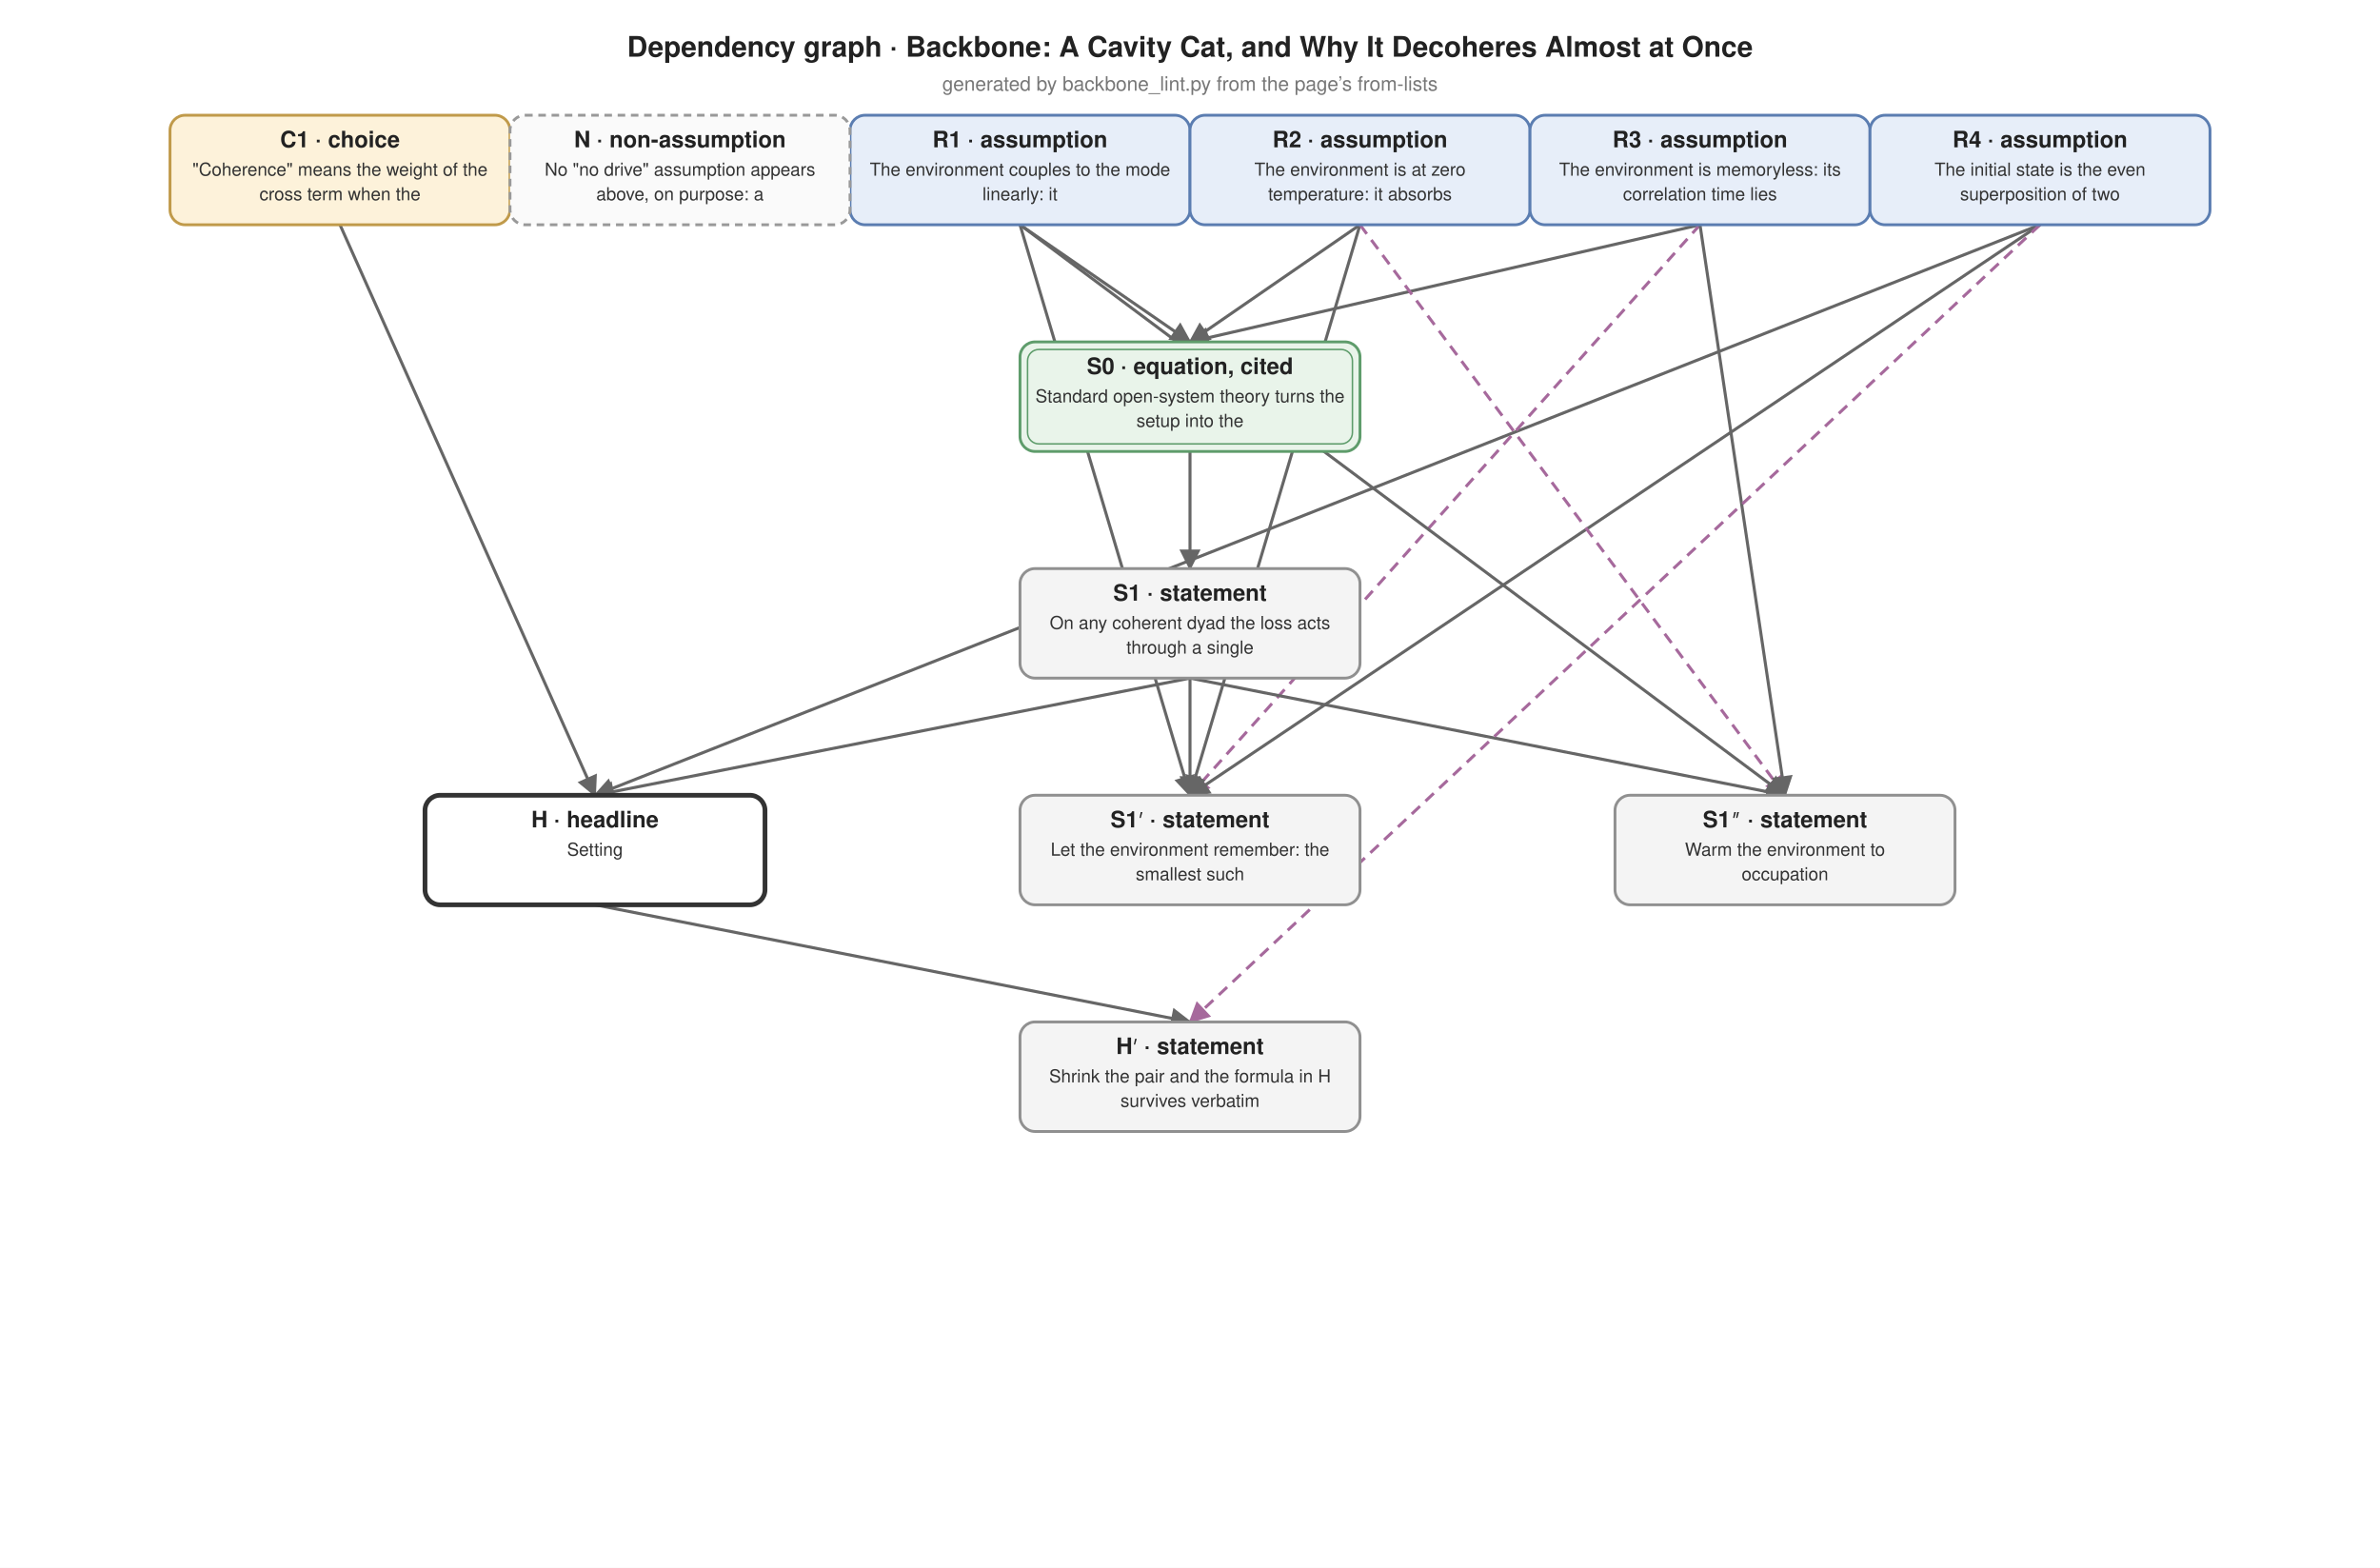
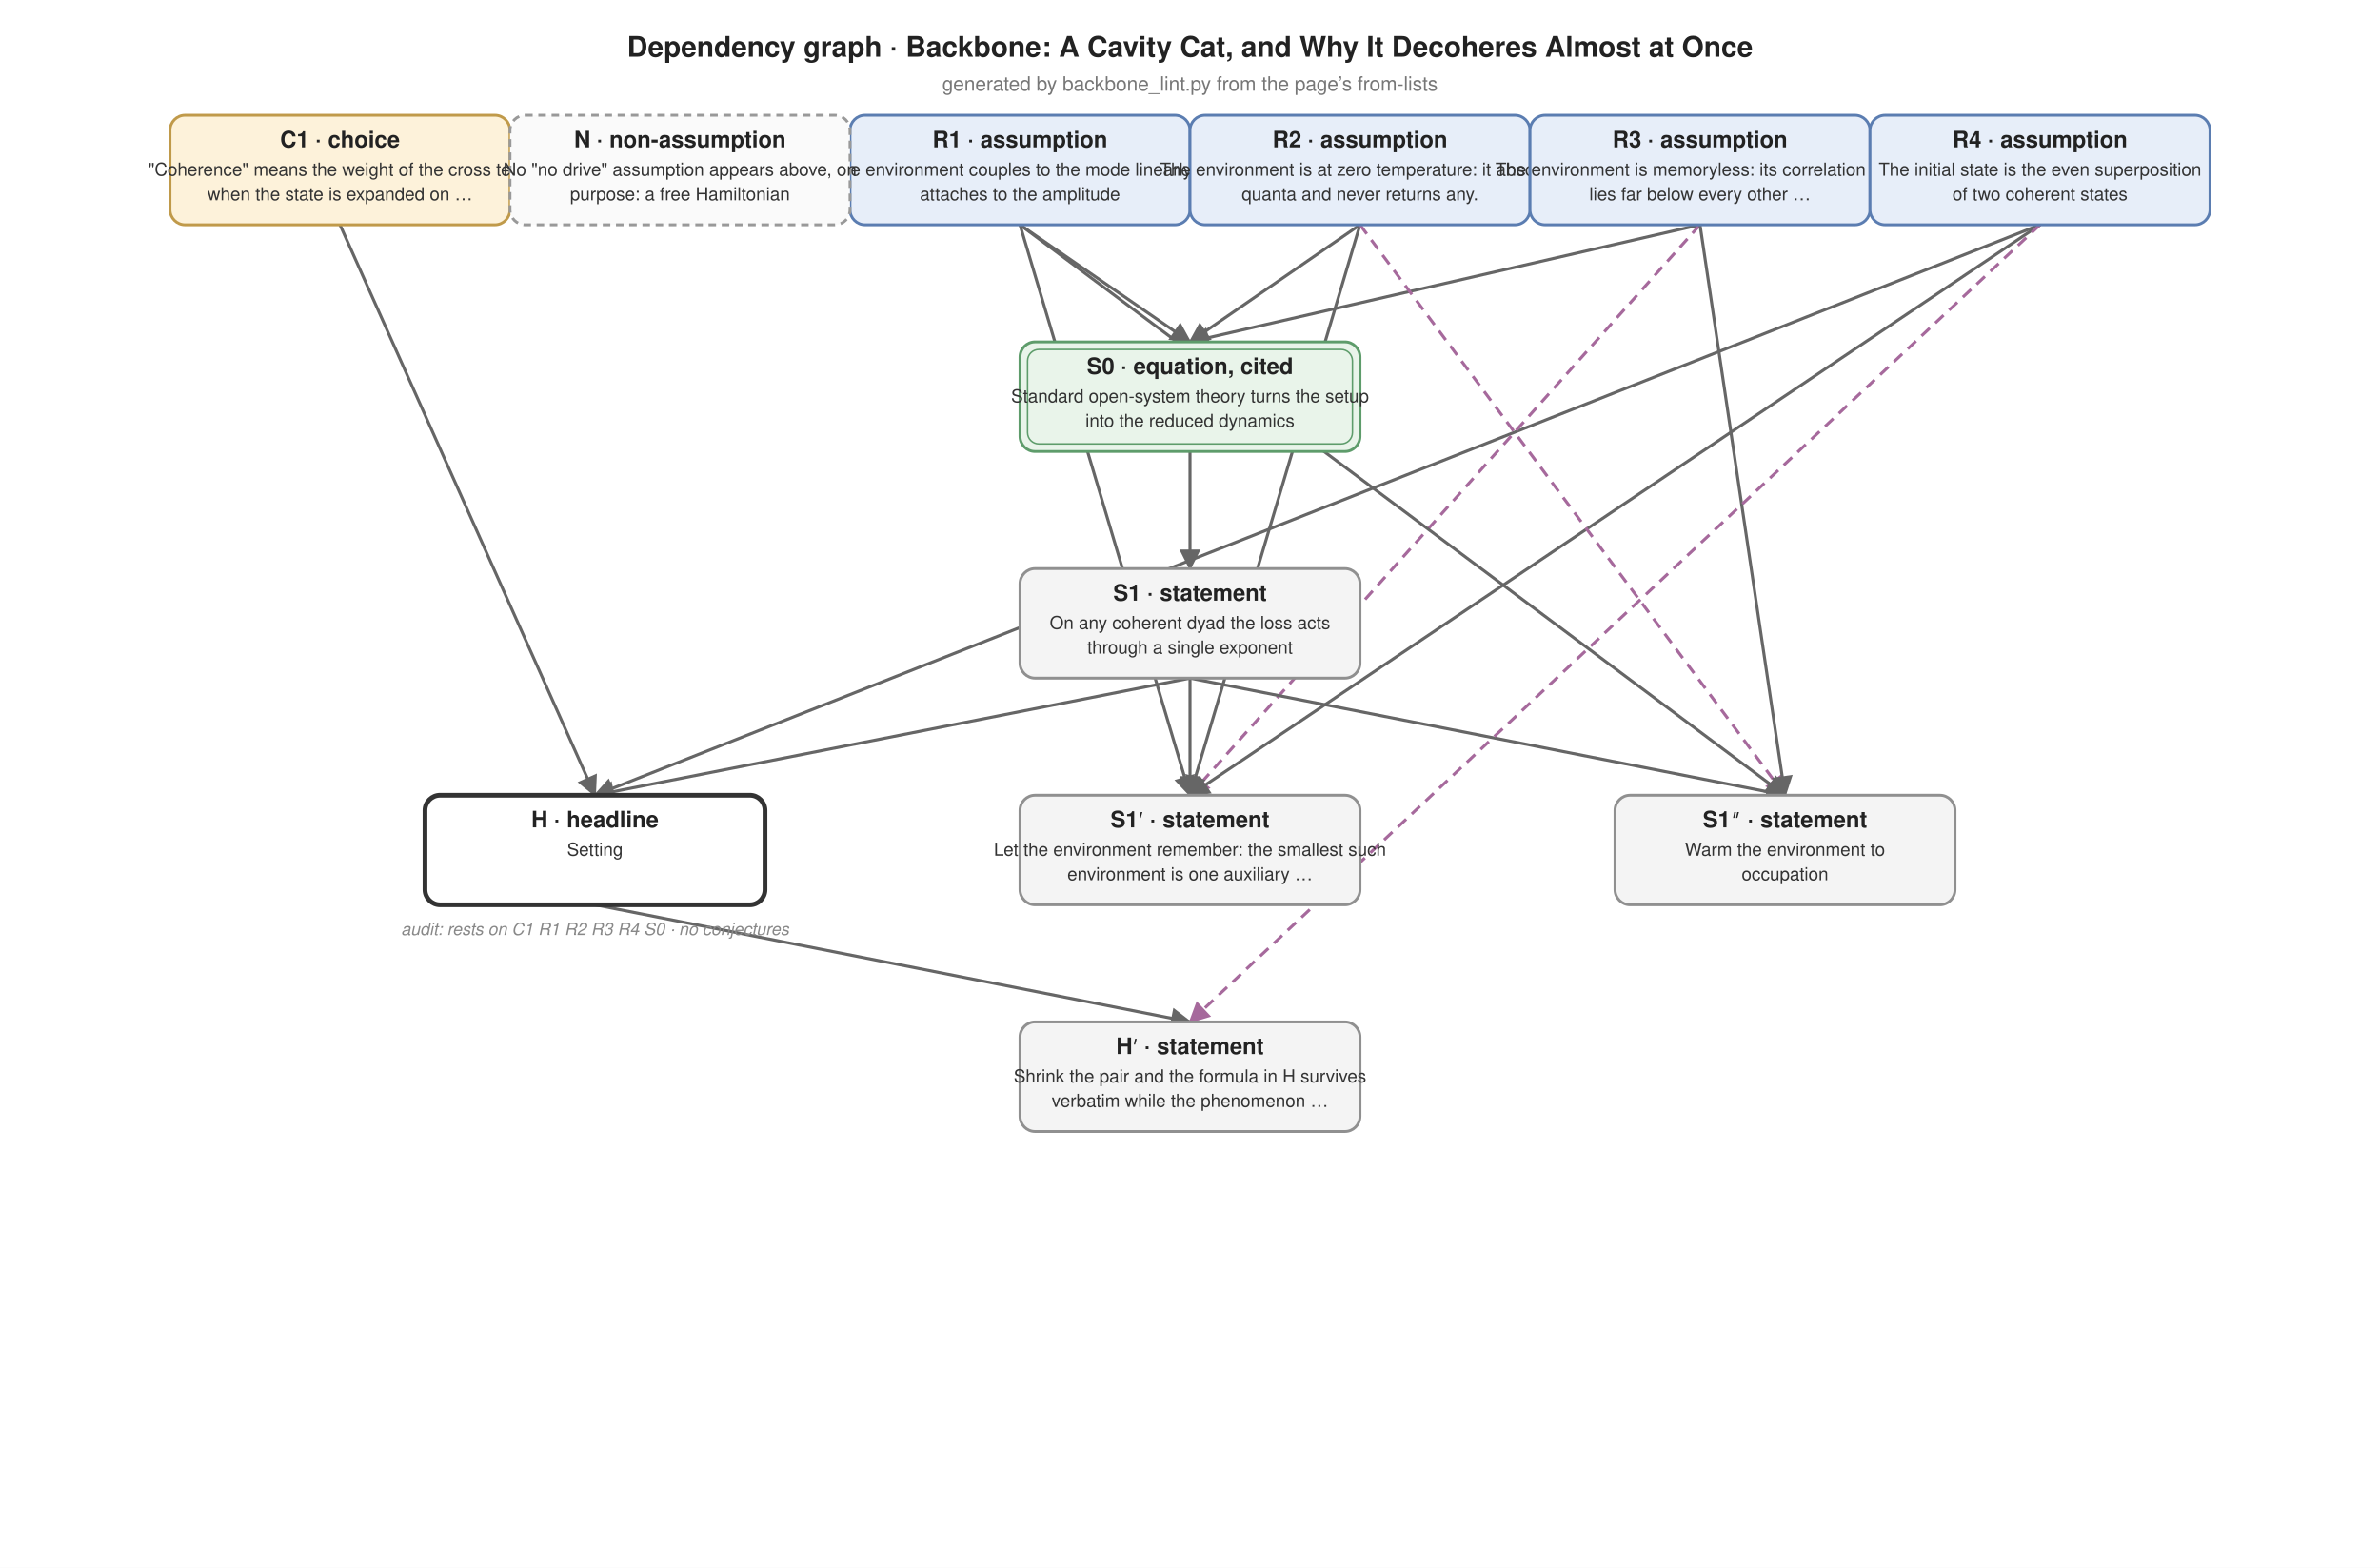
<svg xmlns="http://www.w3.org/2000/svg" width="1260" height="830" viewBox="0 0 1260 830" font-family="Helvetica, Arial, sans-serif">
  <rect width="1260" height="830" fill="#ffffff" />
  <text x="630.0" y="30" text-anchor="middle" font-size="15" font-weight="bold" fill="#222">Dependency graph · Backbone: A Cavity Cat, and Why It Decoheres Almost at Once</text>
  <text x="630.0" y="48" text-anchor="middle" font-size="10.5" fill="#777">generated by backbone_lint.py from the page’s from-lists</text>
  <defs>
    <marker id="arr" viewBox="0 0 10 10" refX="9" refY="5" markerWidth="7" markerHeight="7" orient="auto-start-reverse">
      <path d="M 0 0 L 10 5 L 0 10 z" fill="#666" />
    </marker>
    <marker id="arrd" viewBox="0 0 10 10" refX="9" refY="5" markerWidth="7" markerHeight="7" orient="auto-start-reverse">
      <path d="M 0 0 L 10 5 L 0 10 z" fill="#A6699C" />
    </marker>
  </defs>
  <line x1="540" y1="119" x2="630" y2="181" stroke="#666666" stroke-width="1.6" marker-end="url(#arr)" />
  <line x1="720" y1="119" x2="630" y2="181" stroke="#666666" stroke-width="1.6" marker-end="url(#arr)" />
  <line x1="900" y1="119" x2="630" y2="181" stroke="#666666" stroke-width="1.6" marker-end="url(#arr)" />
  <line x1="630" y1="239" x2="630" y2="301" stroke="#666666" stroke-width="1.6" marker-end="url(#arr)" />
  <line x1="630" y1="359" x2="315" y2="421" stroke="#666666" stroke-width="1.6" marker-end="url(#arr)" />
  <line x1="1080" y1="119" x2="315" y2="421" stroke="#666666" stroke-width="1.6" marker-end="url(#arr)" />
  <line x1="180" y1="119" x2="315" y2="421" stroke="#666666" stroke-width="1.6" marker-end="url(#arr)" />
  <line x1="900" y1="119" x2="630" y2="421" stroke="#A6699C" stroke-width="1.6" stroke-dasharray="6 4" marker-end="url(#arrd)" />
  <line x1="540" y1="119" x2="630" y2="421" stroke="#666666" stroke-width="1.6" marker-end="url(#arr)" />
  <line x1="720" y1="119" x2="630" y2="421" stroke="#666666" stroke-width="1.6" marker-end="url(#arr)" />
  <line x1="1080" y1="119" x2="630" y2="421" stroke="#666666" stroke-width="1.6" marker-end="url(#arr)" />
  <line x1="630" y1="359" x2="630" y2="421" stroke="#666666" stroke-width="1.6" marker-end="url(#arr)" />
  <line x1="720" y1="119" x2="945" y2="421" stroke="#A6699C" stroke-width="1.6" stroke-dasharray="6 4" marker-end="url(#arrd)" />
  <line x1="540" y1="119" x2="945" y2="421" stroke="#666666" stroke-width="1.6" marker-end="url(#arr)" />
  <line x1="900" y1="119" x2="945" y2="421" stroke="#666666" stroke-width="1.6" marker-end="url(#arr)" />
  <line x1="630" y1="359" x2="945" y2="421" stroke="#666666" stroke-width="1.6" marker-end="url(#arr)" />
  <line x1="1080" y1="119" x2="630" y2="541" stroke="#A6699C" stroke-width="1.6" stroke-dasharray="6 4" marker-end="url(#arrd)" />
  <line x1="315" y1="479" x2="630" y2="541" stroke="#666666" stroke-width="1.6" marker-end="url(#arr)" />
  <rect x="450" y="61" width="180" height="58" rx="8" fill="#E7EEF9" stroke="#5B7DB1" stroke-width="1.5" />
  <text x="540" y="78" text-anchor="middle" font-size="12" font-weight="bold" fill="#222">R1 · assumption</text>
-   <text x="540" y="93" text-anchor="middle" font-size="9.5" fill="#333">The environment couples to the mode</text>
-   <text x="540" y="106" text-anchor="middle" font-size="9.5" fill="#333">linearly: it</text>
+   <text x="540" y="93" text-anchor="middle" font-size="9.5" fill="#333">The environment couples to the mode linearly: it</text>
+   <text x="540" y="106" text-anchor="middle" font-size="9.5" fill="#333">attaches to the amplitude</text>
  <rect x="630" y="61" width="180" height="58" rx="8" fill="#E7EEF9" stroke="#5B7DB1" stroke-width="1.5" />
  <text x="720" y="78" text-anchor="middle" font-size="12" font-weight="bold" fill="#222">R2 · assumption</text>
-   <text x="720" y="93" text-anchor="middle" font-size="9.5" fill="#333">The environment is at zero</text>
-   <text x="720" y="106" text-anchor="middle" font-size="9.5" fill="#333">temperature: it absorbs</text>
+   <text x="720" y="93" text-anchor="middle" font-size="9.5" fill="#333">The environment is at zero temperature: it absorbs</text>
+   <text x="720" y="106" text-anchor="middle" font-size="9.5" fill="#333">quanta and never returns any.</text>
  <rect x="810" y="61" width="180" height="58" rx="8" fill="#E7EEF9" stroke="#5B7DB1" stroke-width="1.5" />
  <text x="900" y="78" text-anchor="middle" font-size="12" font-weight="bold" fill="#222">R3 · assumption</text>
-   <text x="900" y="93" text-anchor="middle" font-size="9.5" fill="#333">The environment is memoryless: its</text>
-   <text x="900" y="106" text-anchor="middle" font-size="9.5" fill="#333">correlation time lies</text>
+   <text x="900" y="93" text-anchor="middle" font-size="9.5" fill="#333">The environment is memoryless: its correlation time</text>
+   <text x="900" y="106" text-anchor="middle" font-size="9.5" fill="#333">lies far below every other …</text>
  <rect x="990" y="61" width="180" height="58" rx="8" fill="#E7EEF9" stroke="#5B7DB1" stroke-width="1.5" />
  <text x="1080" y="78" text-anchor="middle" font-size="12" font-weight="bold" fill="#222">R4 · assumption</text>
-   <text x="1080" y="93" text-anchor="middle" font-size="9.5" fill="#333">The initial state is the even</text>
-   <text x="1080" y="106" text-anchor="middle" font-size="9.5" fill="#333">superposition of two</text>
+   <text x="1080" y="93" text-anchor="middle" font-size="9.5" fill="#333">The initial state is the even superposition</text>
+   <text x="1080" y="106" text-anchor="middle" font-size="9.5" fill="#333">of two coherent states</text>
  <rect x="90" y="61" width="180" height="58" rx="8" fill="#FDF2DA" stroke="#C09A4A" stroke-width="1.5" />
  <text x="180" y="78" text-anchor="middle" font-size="12" font-weight="bold" fill="#222">C1 · choice</text>
-   <text x="180" y="93" text-anchor="middle" font-size="9.5" fill="#333">"Coherence" means the weight of the</text>
-   <text x="180" y="106" text-anchor="middle" font-size="9.5" fill="#333">cross term when the</text>
+   <text x="180" y="93" text-anchor="middle" font-size="9.5" fill="#333">"Coherence" means the weight of the cross term</text>
+   <text x="180" y="106" text-anchor="middle" font-size="9.5" fill="#333">when the state is expanded on …</text>
  <rect x="540" y="181" width="180" height="58" rx="8" fill="#E9F4EA" stroke="#5E9C6B" stroke-width="1.5" />
  <rect x="544" y="185" width="172" height="50" rx="6" fill="none" stroke="#5E9C6B" stroke-width="0.8" />
  <text x="630" y="198" text-anchor="middle" font-size="12" font-weight="bold" fill="#222">S0 · equation, cited</text>
-   <text x="630" y="213" text-anchor="middle" font-size="9.5" fill="#333">Standard open-system theory turns the</text>
-   <text x="630" y="226" text-anchor="middle" font-size="9.5" fill="#333">setup into the</text>
+   <text x="630" y="213" text-anchor="middle" font-size="9.5" fill="#333">Standard open-system theory turns the setup</text>
+   <text x="630" y="226" text-anchor="middle" font-size="9.5" fill="#333">into the reduced dynamics</text>
  <rect x="540" y="301" width="180" height="58" rx="8" fill="#F4F4F4" stroke="#909090" stroke-width="1.5" />
  <text x="630" y="318" text-anchor="middle" font-size="12" font-weight="bold" fill="#222">S1 · statement</text>
  <text x="630" y="333" text-anchor="middle" font-size="9.5" fill="#333">On any coherent dyad the loss acts</text>
-   <text x="630" y="346" text-anchor="middle" font-size="9.5" fill="#333">through a single</text>
+   <text x="630" y="346" text-anchor="middle" font-size="9.5" fill="#333">through a single exponent</text>
  <rect x="225" y="421" width="180" height="58" rx="8" fill="#FFFFFF" stroke="#333333" stroke-width="2.5" />
  <text x="315" y="438" text-anchor="middle" font-size="12" font-weight="bold" fill="#222">H · headline</text>
  <text x="315" y="453" text-anchor="middle" font-size="9.5" fill="#333">Setting</text>
+   <text x="315" y="495" text-anchor="middle" font-size="9" font-style="italic" fill="#888">audit: rests on C1 R1 R2 R3 R4 S0 · no conjectures</text>
  <rect x="540" y="421" width="180" height="58" rx="8" fill="#F4F4F4" stroke="#909090" stroke-width="1.5" />
  <text x="630" y="438" text-anchor="middle" font-size="12" font-weight="bold" fill="#222">S1′ · statement</text>
-   <text x="630" y="453" text-anchor="middle" font-size="9.5" fill="#333">Let the environment remember: the</text>
-   <text x="630" y="466" text-anchor="middle" font-size="9.5" fill="#333">smallest such</text>
+   <text x="630" y="453" text-anchor="middle" font-size="9.5" fill="#333">Let the environment remember: the smallest such</text>
+   <text x="630" y="466" text-anchor="middle" font-size="9.5" fill="#333">environment is one auxiliary …</text>
  <rect x="855" y="421" width="180" height="58" rx="8" fill="#F4F4F4" stroke="#909090" stroke-width="1.5" />
  <text x="945" y="438" text-anchor="middle" font-size="12" font-weight="bold" fill="#222">S1″ · statement</text>
  <text x="945" y="453" text-anchor="middle" font-size="9.5" fill="#333">Warm the environment to</text>
  <text x="945" y="466" text-anchor="middle" font-size="9.5" fill="#333">occupation</text>
  <rect x="540" y="541" width="180" height="58" rx="8" fill="#F4F4F4" stroke="#909090" stroke-width="1.5" />
  <text x="630" y="558" text-anchor="middle" font-size="12" font-weight="bold" fill="#222">H′ · statement</text>
-   <text x="630" y="573" text-anchor="middle" font-size="9.5" fill="#333">Shrink the pair and the formula in H</text>
-   <text x="630" y="586" text-anchor="middle" font-size="9.5" fill="#333">survives verbatim</text>
+   <text x="630" y="573" text-anchor="middle" font-size="9.5" fill="#333">Shrink the pair and the formula in H survives</text>
+   <text x="630" y="586" text-anchor="middle" font-size="9.5" fill="#333">verbatim while the phenomenon …</text>
  <rect x="270" y="61" width="180" height="58" rx="8" fill="#FAFAFA" stroke="#999999" stroke-width="1.5" stroke-dasharray="4 3" />
  <text x="360" y="78" text-anchor="middle" font-size="12" font-weight="bold" fill="#222">N · non-assumption</text>
-   <text x="360" y="93" text-anchor="middle" font-size="9.5" fill="#333">No "no drive" assumption appears</text>
-   <text x="360" y="106" text-anchor="middle" font-size="9.5" fill="#333">above, on purpose: a</text>
+   <text x="360" y="93" text-anchor="middle" font-size="9.5" fill="#333">No "no drive" assumption appears above, on</text>
+   <text x="360" y="106" text-anchor="middle" font-size="9.5" fill="#333">purpose: a free Hamiltonian</text>
</svg>
